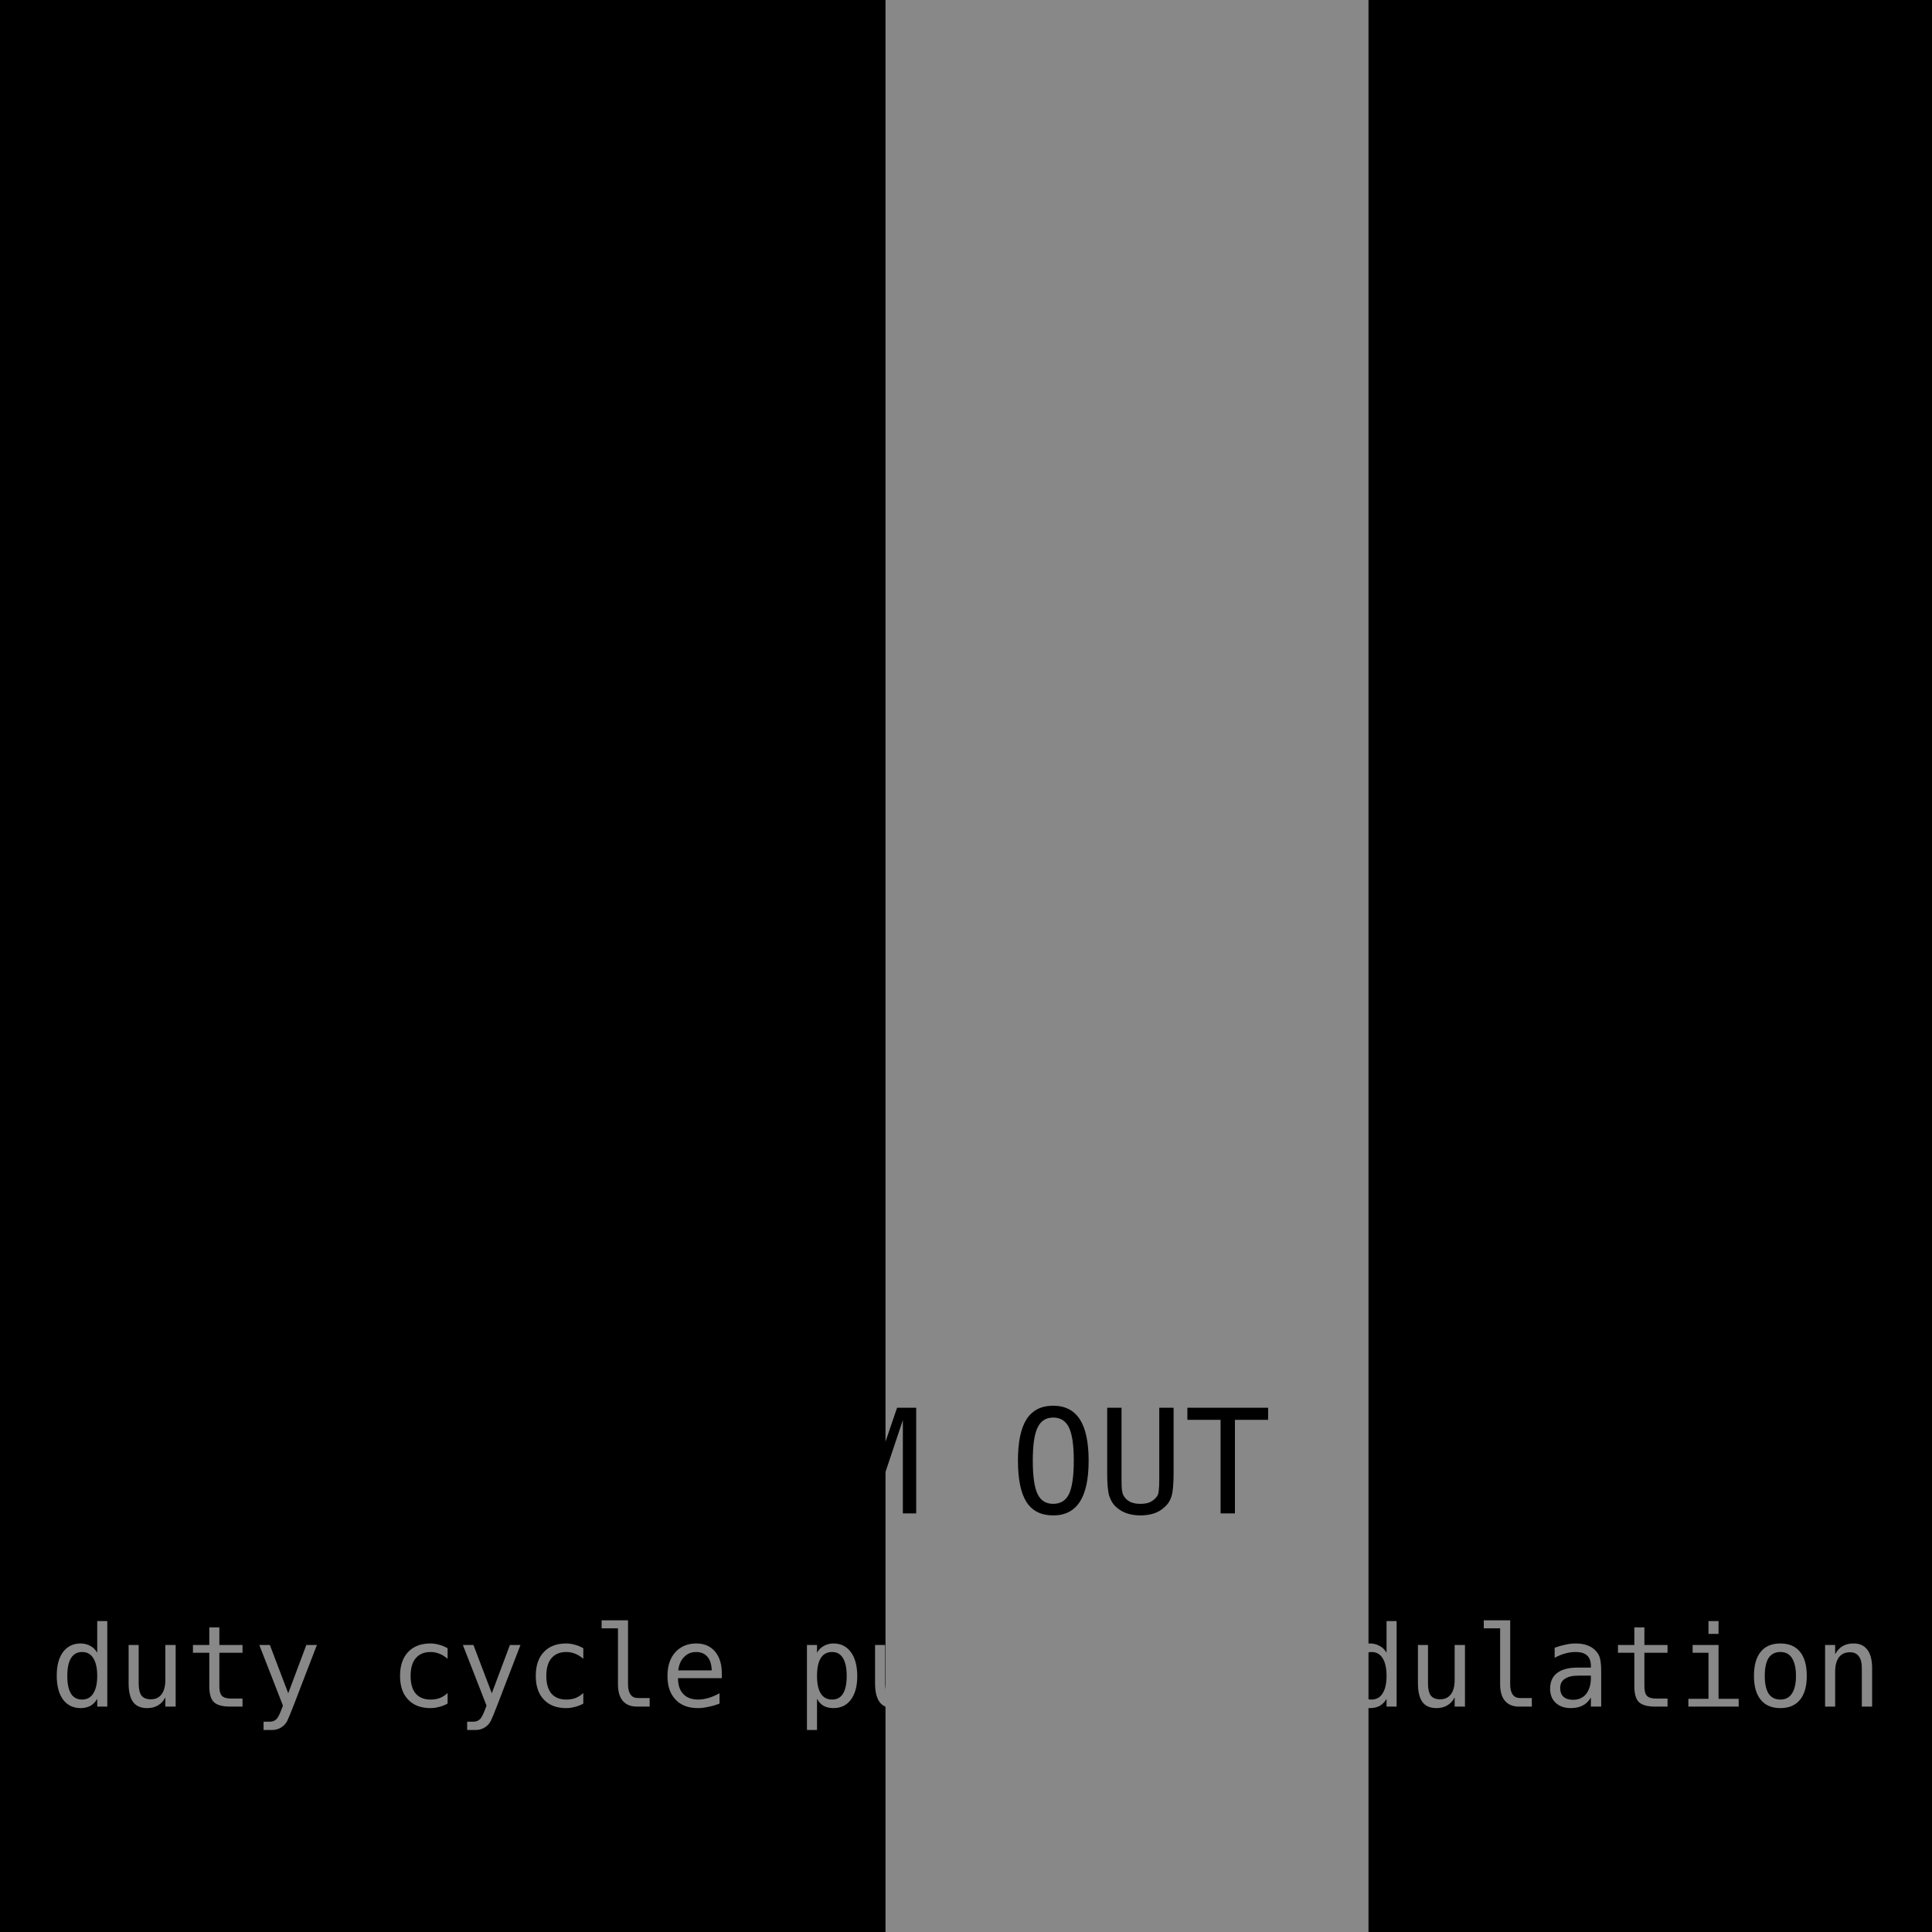
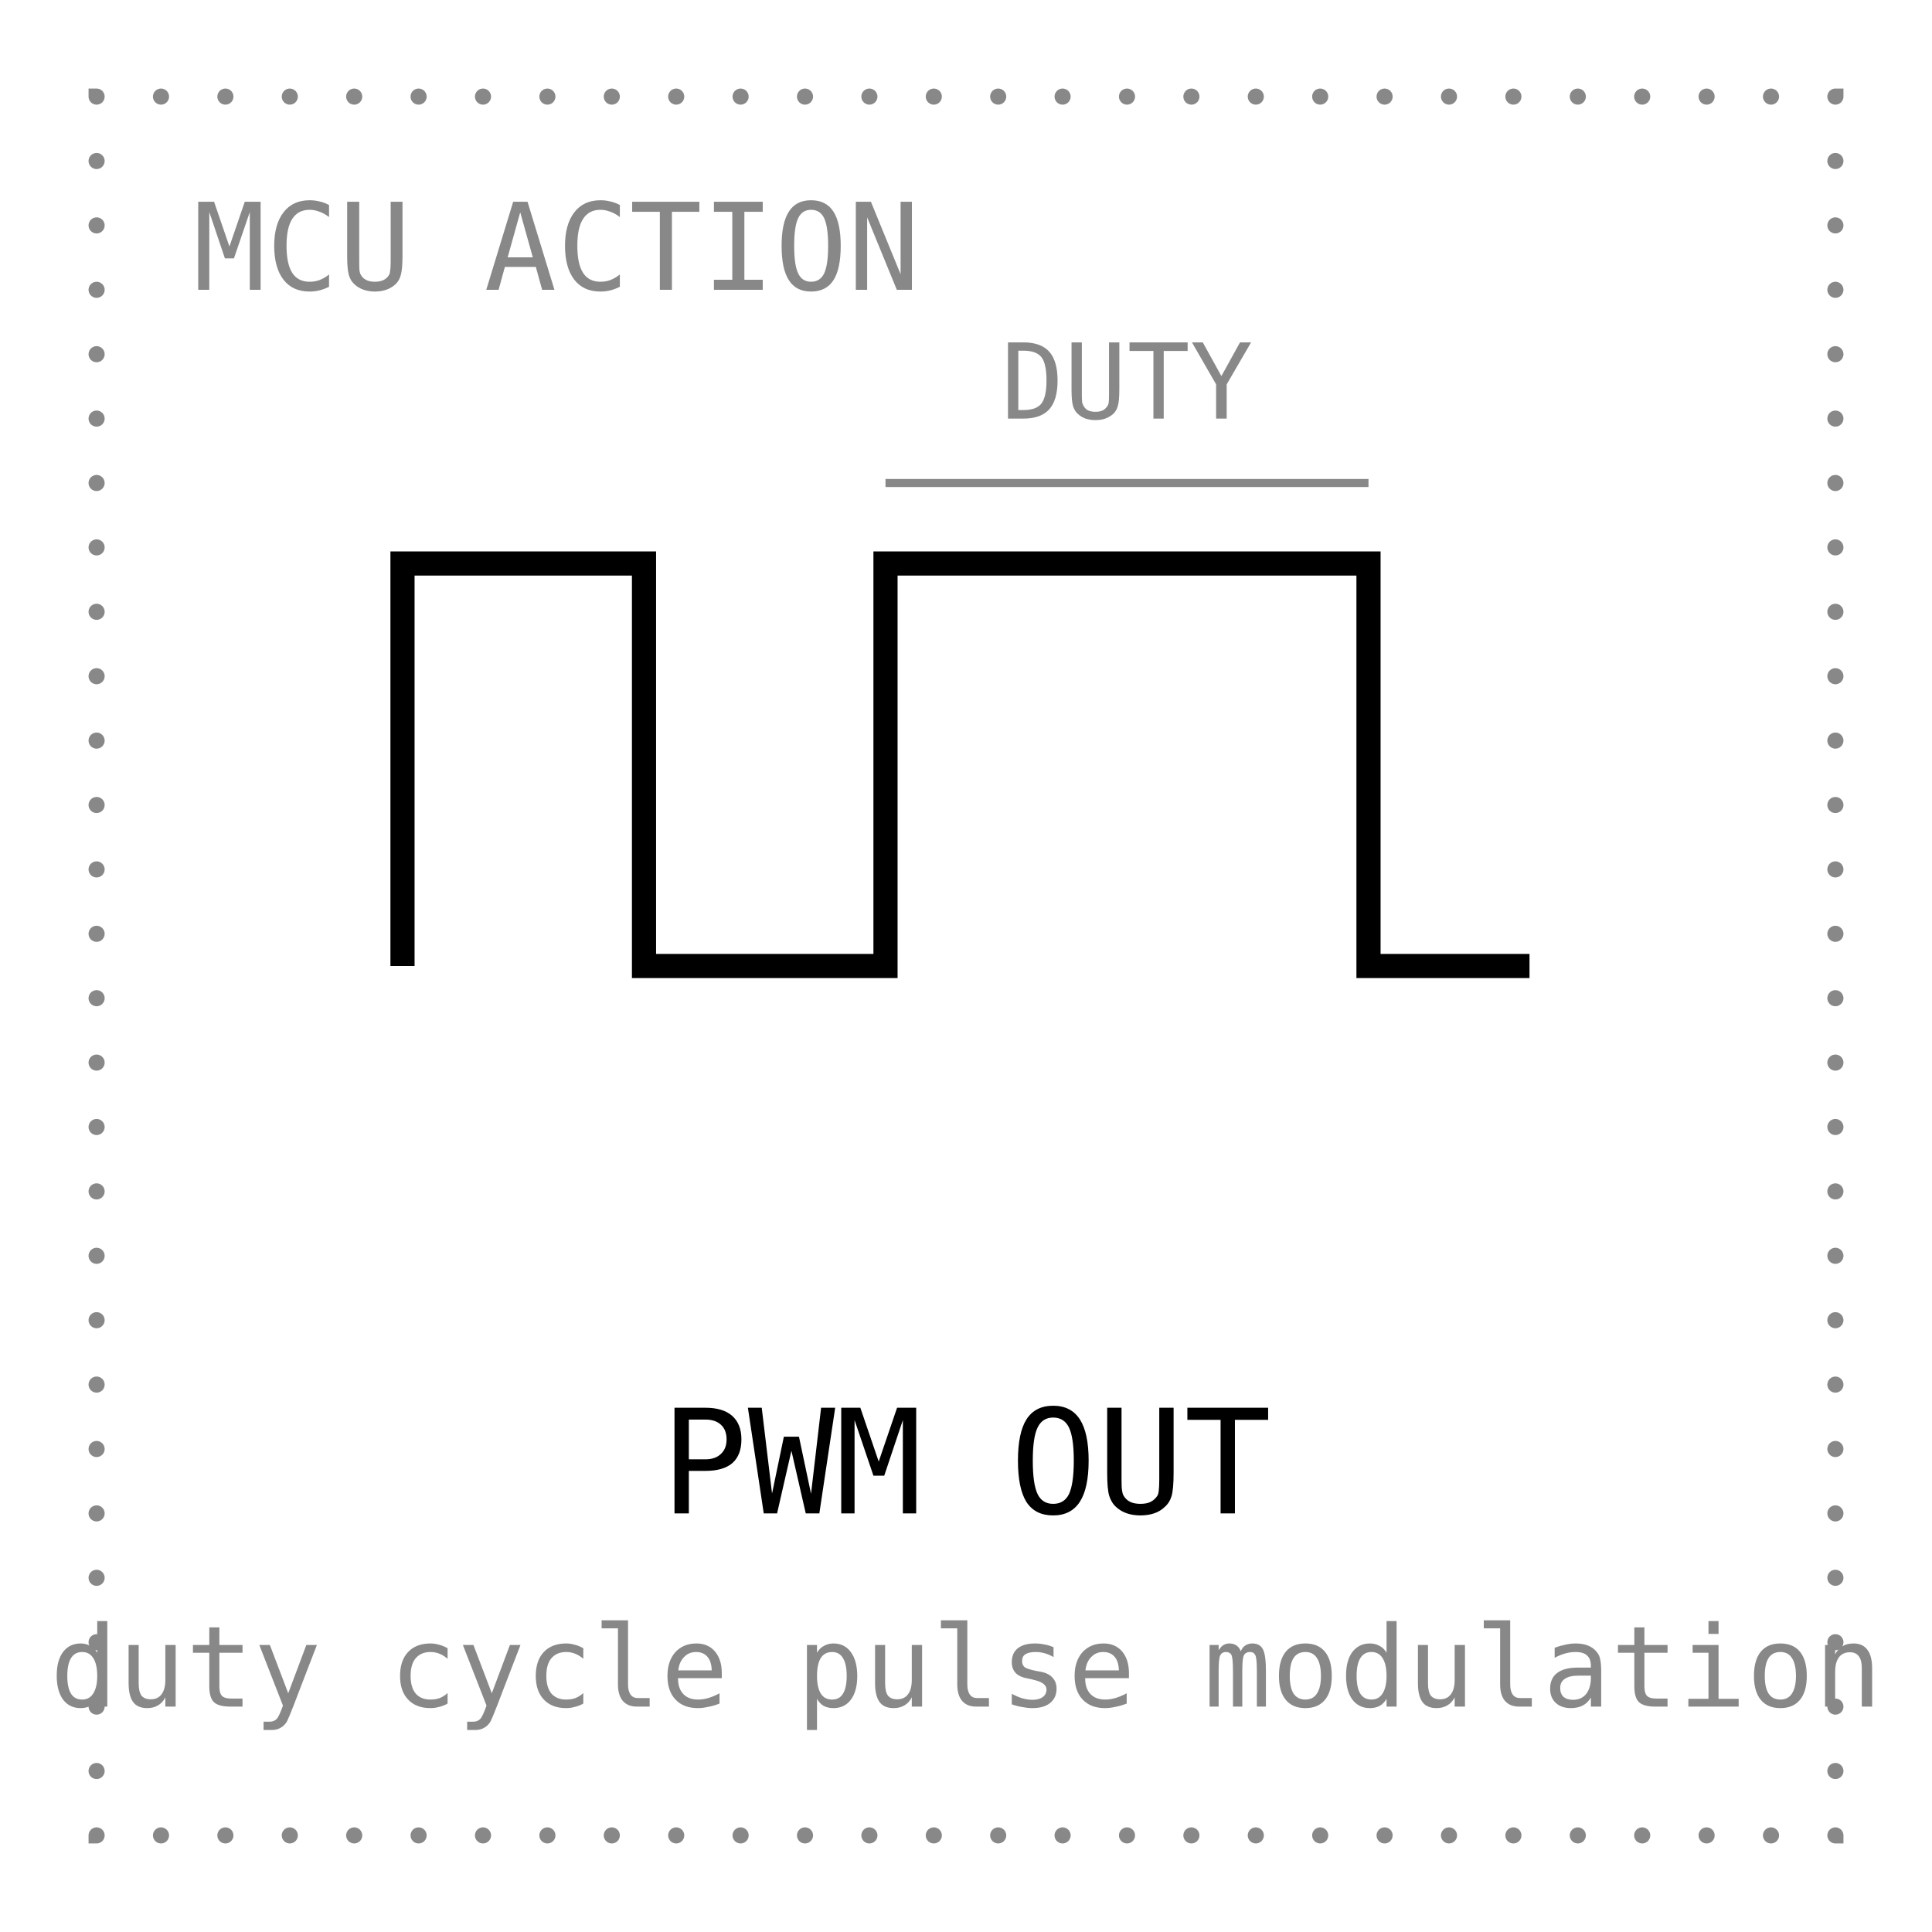
<svg xmlns="http://www.w3.org/2000/svg" viewBox="0 0 200 200" width="200" height="200">
  <defs>
-     <pattern id="hatch" width="200" height="200" patternTransform="rotate(45 0 0)" patternUnits="userSpaceOnUse">
-       <line x1="0" y1="0" x2="0" y2="4" stroke="#000000" stroke-width="200" />
+     <pattern id="hatch" width="4" height="4" patternTransform="rotate(45 0 0)" patternUnits="userSpaceOnUse">
+       <line x1="0" y1="0" x2="0" y2="4" stroke="#000000" stroke-width="1" />
    </pattern>
  </defs>
  <g transform="scale(1.666667)">
-     <rect x="6" y="6" width="200" height="200" fill="none" stroke="#888888" stroke-width="200" stroke-dasharray="0, 4" stroke-linecap="round" />
+     <rect x="6" y="6" width="108" height="108" fill="none" stroke="#888888" stroke-width="1" stroke-dasharray="0, 4" stroke-linecap="round" />
    <text x="12" y="18" font-family="Andale Mono, monospace" font-size="7.5" fill="#888888">MCU ACTION</text>
-     <polyline points="25,60 25,35 40,35 40,60 55,60 55,35 85,35 85,60 95,60" fill="none" stroke="#000000" stroke-width="200" />
-     <line x1="55" y1="30" x2="85" y2="30" stroke="#888888" stroke-width="200" />
+     <polyline points="25,60 25,35 40,35 40,60 55,60 55,35 85,35 85,60 95,60" fill="none" stroke="#000000" stroke-width="1.5" />
+     <line x1="55" y1="30" x2="85" y2="30" stroke="#888888" stroke-width="0.5" />
    <text x="70" y="26" font-family="Andale Mono, monospace" font-size="6.5" fill="#888888" text-anchor="middle">DUTY</text>
    <text x="60" y="94" font-family="Andale Mono, monospace" font-size="9" fill="#000000" text-anchor="middle">PWM OUT</text>
    <text x="60" y="106" font-family="Andale Mono, monospace" font-size="7" fill="#888888" text-anchor="middle">duty cycle pulse modulation</text>
  </g>
</svg>
